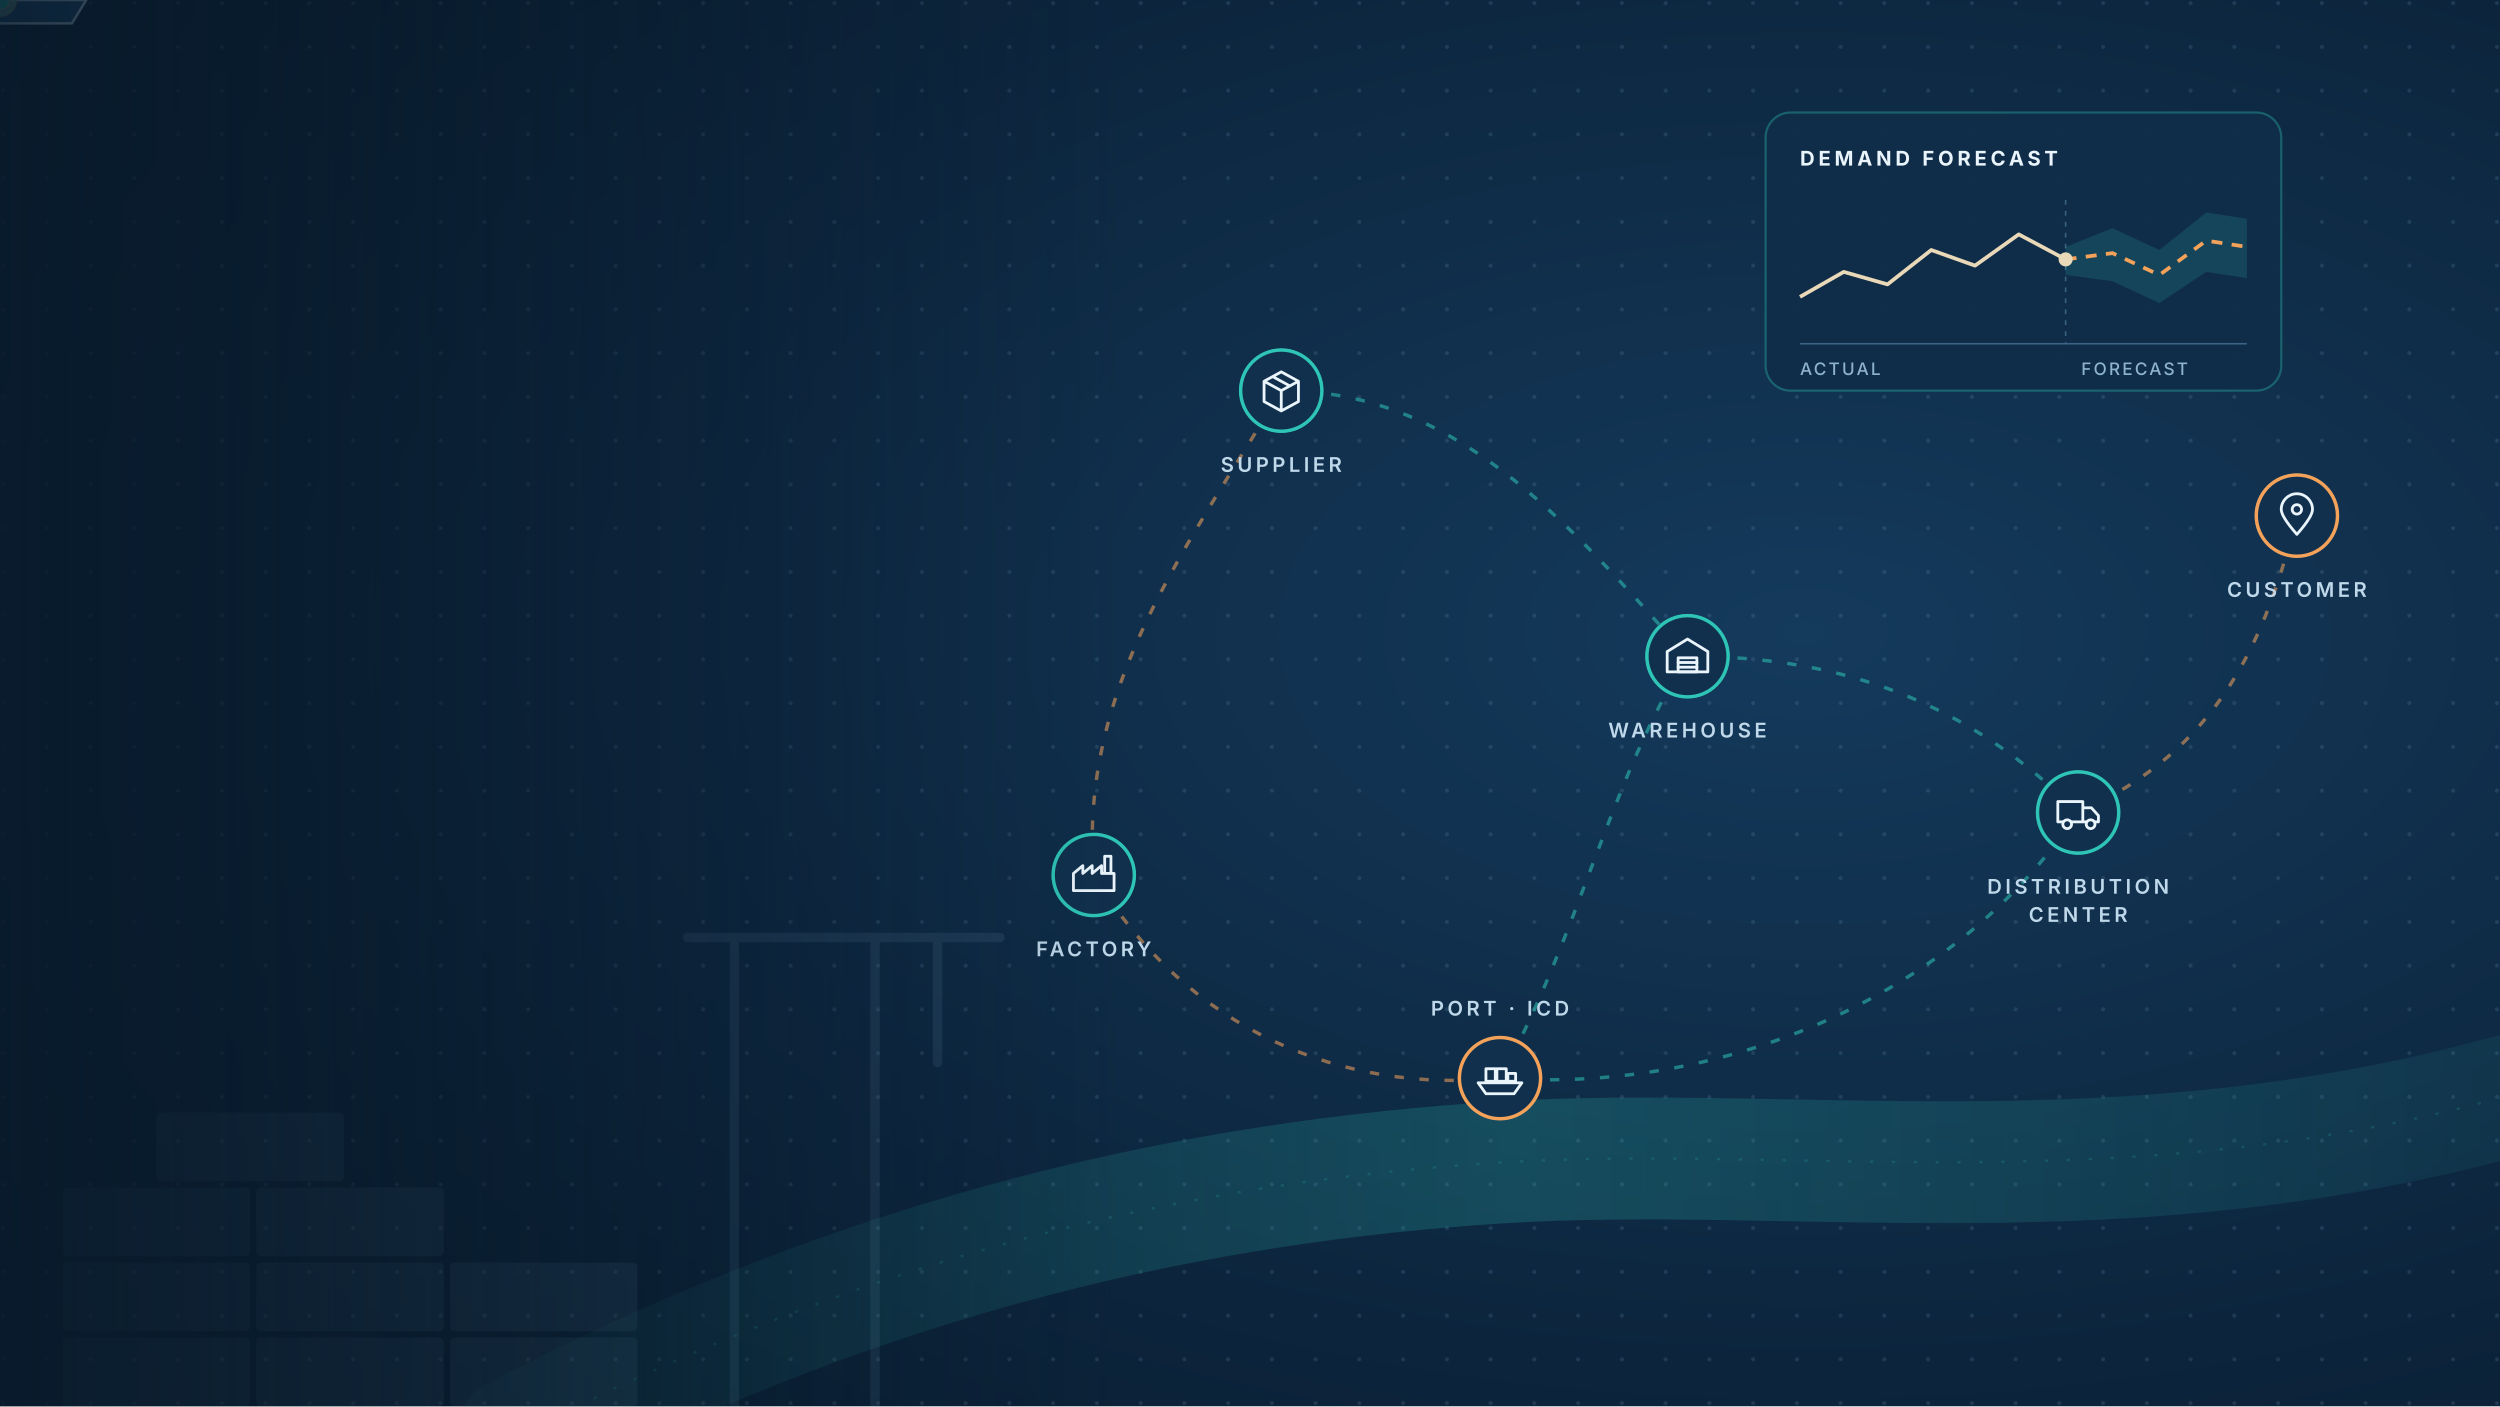
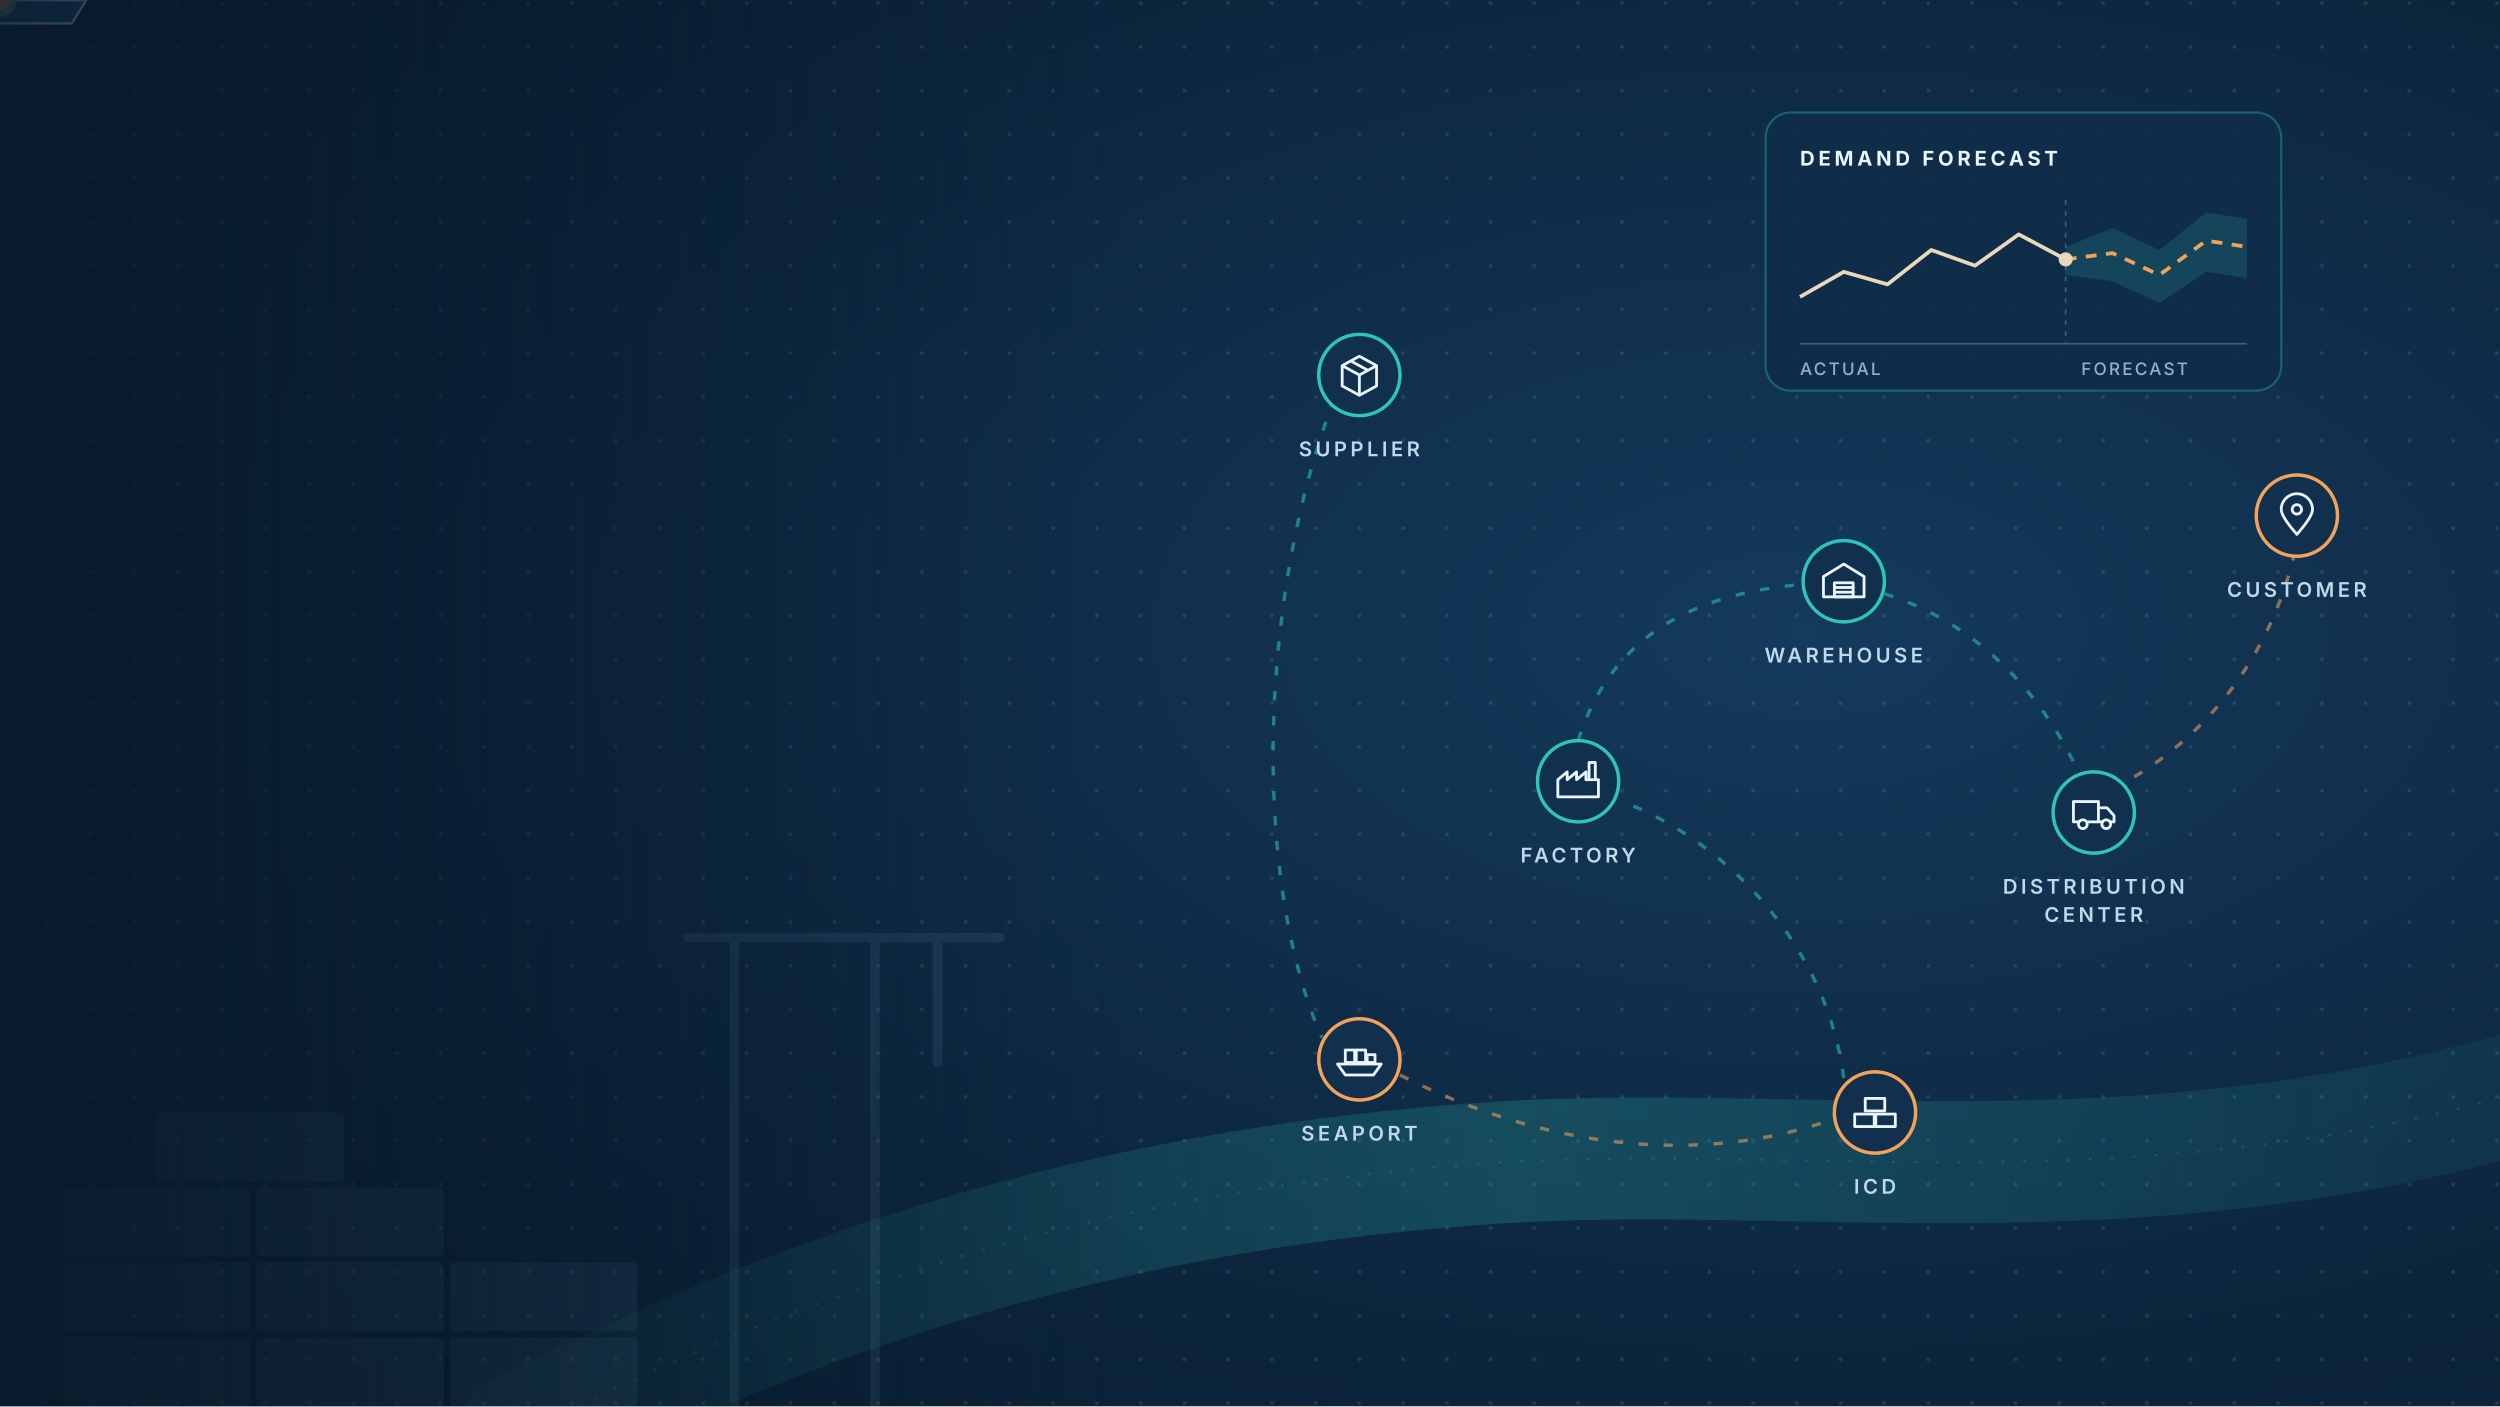
<svg xmlns="http://www.w3.org/2000/svg" xmlns:xlink="http://www.w3.org/1999/xlink" viewBox="0 0 1600 900" width="1600" height="900" role="img" aria-labelledby="t d">
  <defs>
    <radialGradient id="bg" cx="72%" cy="45%" r="85%">
      <stop offset="0" stop-color="#143A5C" />
      <stop offset="0.55" stop-color="#0D2740" />
      <stop offset="1" stop-color="#081A2B" />
    </radialGradient>
    <linearGradient id="fadeLeft" x1="0" x2="1" y1="0" y2="0">
      <stop offset="0" stop-color="#081A2B" stop-opacity="0.85" />
      <stop offset="0.45" stop-color="#081A2B" stop-opacity="0" />
    </linearGradient>
    <linearGradient id="river" x1="0" x2="1">
      <stop offset="0" stop-color="#2EC4B6" stop-opacity="0.05" />
      <stop offset="0.5" stop-color="#2EC4B6" stop-opacity="0.22" />
      <stop offset="1" stop-color="#2EC4B6" stop-opacity="0.08" />
    </linearGradient>
    <pattern id="dots" width="28" height="28" patternUnits="userSpaceOnUse">
      <circle cx="2" cy="2" r="1.3" fill="#9FC9E8" opacity="0.13" />
    </pattern>
    <style>
      .route{fill:none;stroke:#2EC4B6;stroke-width:2.2;stroke-opacity:.55;stroke-dasharray:6 10;animation:flow 2.6s linear infinite}
      .route.alt{stroke:#F4A259;stroke-opacity:.55}
      .node{fill:#11304D;stroke:#2EC4B6;stroke-width:2.2}
      .ico{fill:none;stroke:#EAF4FB;stroke-width:1.8;stroke-linejoin:round;stroke-linecap:round}
      .lbl{font:600 13px 'Segoe UI',Inter,Arial,sans-serif;letter-spacing:2.2px;fill:#BFD8EA}
      .card{fill:#0F2D49;fill-opacity:.94;stroke:#2EC4B6;stroke-opacity:.35;stroke-width:1.4}
      .ct{font:700 13px 'Segoe UI',Inter,Arial,sans-serif;letter-spacing:2.4px;fill:#EAF4FB}
      .cs{font:500 11px 'Segoe UI',Inter,Arial,sans-serif;letter-spacing:1.4px;fill:#8FB3CE}
      .fc{fill:none;stroke:#F4A259;stroke-width:2.4;stroke-dasharray:7 6;animation:flow 1.8s linear infinite}
      @keyframes flow{to{stroke-dashoffset:-32}}
      @keyframes pulse{0%{r:26px;opacity:.55}100%{r:46px;opacity:0}}
      .ring{fill:none;stroke:#2EC4B6;stroke-width:1.6;animation:pulse 3s ease-out infinite}
      @media (prefers-reduced-motion: reduce){.route,.fc,.ring{animation:none}}
    </style>
-     <path id="p1" d="M820,250 C930,250 1000,330 1080,420" />
-     <path id="p2" d="M820,250 C760,350 690,440 700,560" />
-     <path id="p3" d="M700,560 C760,660 860,700 960,690" />
-     <path id="p4" d="M960,690 C1010,600 1030,500 1080,420" />
-     <path id="p5" d="M1080,420 C1180,420 1260,450 1330,520" />
-     <path id="p6" d="M1330,520 C1420,480 1450,410 1470,330" />
-     <path id="p7" d="M960,690 C1100,700 1250,640 1330,520" />
+     <path id="p1" d="M860,240 C805,370 800,560 846,664" />
+     <path id="p2" d="M896,688 C990,736 1090,746 1174,716" />
+     <path id="p3" d="M1180,690 C1170,610 1110,540 1036,512" />
+     <path id="p4" d="M1010,474 C1030,410 1080,380 1154,374" />
+     <path id="p5" d="M1206,380 C1270,400 1310,450 1330,494" />
+     <path id="p6" d="M1352,505 C1420,470 1455,410 1468,356" />
    <path id="bargePath" d="M330,920 C560,800 770,756 960,744 S1360,770 1610,700 L1735,665" />
    <g id="parcel">
      <circle r="6.5" fill="#F4A259" />
      <circle r="11" fill="#F4A259" opacity=".22" />
    </g>
    <g id="parcelT">
      <circle r="6" fill="#2EC4B6" />
      <circle r="10.5" fill="#2EC4B6" opacity=".22" />
    </g>
  </defs>
  <rect width="1600" height="900" fill="url(#bg)" />
  <rect width="1600" height="900" fill="url(#dots)" />
  <g opacity=".09" fill="#9FC9E8">
    <rect x="40" y="760" width="120" height="44" rx="3" />
    <rect x="164" y="760" width="120" height="44" rx="3" />
    <rect x="40" y="808" width="120" height="44" rx="3" />
    <rect x="164" y="808" width="120" height="44" rx="3" />
    <rect x="288" y="808" width="120" height="44" rx="3" />
    <rect x="100" y="712" width="120" height="44" rx="3" />
    <rect x="40" y="856" width="120" height="44" rx="3" />
    <rect x="164" y="856" width="120" height="44" rx="3" />
    <rect x="288" y="856" width="120" height="44" rx="3" />
  </g>
  <g opacity=".1" stroke="#9FC9E8" stroke-width="6" fill="none" stroke-linecap="round">
    <path d="M470,900 V600 M560,900 V600 M440,600 H640 M600,600 V680" />
  </g>
  <path d="M330,920 C560,800 770,756 960,744 S1360,770 1610,700" fill="none" stroke="url(#river)" stroke-width="78" stroke-linecap="round" />
  <path d="M330,920 C560,800 770,756 960,744 S1360,770 1610,700" fill="none" stroke="#2EC4B6" stroke-opacity=".18" stroke-width="1.5" stroke-dasharray="2 12" />
  <g>
    <g transform="scale(1.15)">
      <polygon points="-48,0 48,0 40,13 -40,13" fill="#1F4A6E" stroke="#BFD8EA" stroke-width="1.4" />
      <rect x="-40" y="-14" width="22" height="13" rx="1.5" fill="#F4A259" />
      <rect x="-16" y="-14" width="22" height="13" rx="1.5" fill="#2EC4B6" />
      <rect x="8" y="-14" width="22" height="13" rx="1.5" fill="#EAD9B8" />
      <rect x="-28" y="-27" width="22" height="12" rx="1.5" fill="#E76F51" />
      <rect x="-4" y="-27" width="22" height="12" rx="1.5" fill="#F4A259" />
      <rect x="33" y="-12" width="9" height="11" rx="1" fill="#BFD8EA" />
    </g>
    <animateMotion dur="36s" repeatCount="indefinite" rotate="auto" keyPoints="0;1" keyTimes="0;1" calcMode="linear">
      <mpath href="#bargePath" xlink:href="#bargePath" />
    </animateMotion>
  </g>
  <use href="#p1" xlink:href="#p1" class="route" />
  <use href="#p2" xlink:href="#p2" class="route alt" />
-   <use href="#p3" xlink:href="#p3" class="route alt" />
+   <use href="#p3" xlink:href="#p3" class="route" />
  <use href="#p4" xlink:href="#p4" class="route" />
  <use href="#p5" xlink:href="#p5" class="route" />
  <use href="#p6" xlink:href="#p6" class="route alt" />
-   <use href="#p7" xlink:href="#p7" class="route" />
  <use href="#parcelT" xlink:href="#parcelT">
-     <animateMotion dur="4.2s" repeatCount="indefinite">
+     <animateMotion dur="4.4s" repeatCount="indefinite">
      <mpath href="#p1" xlink:href="#p1" />
    </animateMotion>
  </use>
  <use href="#parcel" xlink:href="#parcel">
-     <animateMotion dur="4.8s" repeatCount="indefinite" begin="-1s">
+     <animateMotion dur="5s" repeatCount="indefinite" begin="-1s">
      <mpath href="#p2" xlink:href="#p2" />
    </animateMotion>
  </use>
-   <use href="#parcel" xlink:href="#parcel">
+   <use href="#parcelT" xlink:href="#parcelT">
    <animateMotion dur="3.6s" repeatCount="indefinite" begin="-2s">
      <mpath href="#p3" xlink:href="#p3" />
    </animateMotion>
  </use>
  <use href="#parcelT" xlink:href="#parcelT">
-     <animateMotion dur="4s" repeatCount="indefinite" begin="-0.5s">
+     <animateMotion dur="3.4s" repeatCount="indefinite" begin="-0.5s">
      <mpath href="#p4" xlink:href="#p4" />
    </animateMotion>
  </use>
  <use href="#parcelT" xlink:href="#parcelT">
-     <animateMotion dur="3.4s" repeatCount="indefinite" begin="-1.5s">
+     <animateMotion dur="3.2s" repeatCount="indefinite" begin="-1.5s">
      <mpath href="#p5" xlink:href="#p5" />
    </animateMotion>
  </use>
  <use href="#parcel" xlink:href="#parcel">
    <animateMotion dur="3s" repeatCount="indefinite" begin="-0.8s">
      <mpath href="#p6" xlink:href="#p6" />
    </animateMotion>
  </use>
-   <use href="#parcelT" xlink:href="#parcelT">
-     <animateMotion dur="5s" repeatCount="indefinite" begin="-2.4s">
-       <mpath href="#p7" xlink:href="#p7" />
-     </animateMotion>
-   </use>
-   <g transform="translate(820,250)">
+   <g transform="translate(870,240)">
    <circle class="ring" r="26" />
    <circle class="node" r="26" />
    <path class="ico" d="M0,-12 L11,-6 V7 L0,13 L-11,7 V-6 Z M-11,-6 L0,0 L11,-6 M0,0 V13 M-5.5,-9 L5.5,-3" />
    <text class="lbl" y="52" text-anchor="middle">SUPPLIER</text>
  </g>
-   <g transform="translate(700,560)">
+   <g transform="translate(870,678)">
    <circle class="ring" r="26" style="animation-delay:.6s" />
-     <circle class="node" r="26" />
-     <path class="ico" d="M-13,10 V-1 L-7,-6 V-1 L-1,-6 V-1 L5,-6 V-1 L13,-1 V10 Z M7,-1 V-12 H11 V-1" />
-     <text class="lbl" y="52" text-anchor="middle">FACTORY</text>
-   </g>
-   <g transform="translate(960,690)">
-     <circle class="ring" r="26" style="animation-delay:1.2s" />
    <circle class="node" r="26" style="stroke:#F4A259" />
    <path class="ico" d="M-14,3 H14 L9,10 H-9 Z" />
    <rect class="ico" x="-9" y="-6" width="6" height="8" />
    <rect class="ico" x="-2" y="-6" width="6" height="8" />
    <rect class="ico" x="5" y="-3" width="5" height="5" />
-     <text class="lbl" y="-40" text-anchor="middle">PORT · ICD</text>
+     <text class="lbl" y="52" text-anchor="middle">SEAPORT</text>
  </g>
-   <g transform="translate(1080,420)">
+   <g transform="translate(1200,712)">
+     <circle class="ring" r="26" style="animation-delay:1.2s" />
+     <circle class="node" r="26" style="stroke:#F4A259" />
+     <rect class="ico" x="-13" y="1" width="12.5" height="8" />
+     <rect class="ico" x="0.5" y="1" width="12.5" height="8" />
+     <rect class="ico" x="-6.25" y="-9" width="12.5" height="8" />
+     <text class="lbl" y="52" text-anchor="middle">ICD</text>
+   </g>
+   <g transform="translate(1010,500)">
    <circle class="ring" r="26" style="animation-delay:1.8s" />
+     <circle class="node" r="26" />
+     <path class="ico" d="M-13,10 V-1 L-7,-6 V-1 L-1,-6 V-1 L5,-6 V-1 L13,-1 V10 Z M7,-1 V-12 H11 V-1" />
+     <text class="lbl" y="52" text-anchor="middle">FACTORY</text>
+   </g>
+   <g transform="translate(1180,372)">
+     <circle class="ring" r="26" style="animation-delay:2.4s" />
    <circle class="node" r="26" />
    <path class="ico" d="M-13,10 V-3 L0,-11 L13,-3 V10 Z" />
    <rect class="ico" x="-6" y="1" width="12" height="9" />
    <path class="ico" d="M-6,4 H6 M-6,7 H6" />
    <text class="lbl" y="52" text-anchor="middle">WAREHOUSE</text>
  </g>
-   <g transform="translate(1330,520)">
-     <circle class="ring" r="26" style="animation-delay:2.4s" />
+   <g transform="translate(1340,520)">
+     <circle class="ring" r="26" style="animation-delay:.9s" />
    <circle class="node" r="26" />
    <path class="ico" d="M-13,-7 H3 V6 H-13 Z M3,-3 H8.5 L13,2 V6 H3" />
    <circle class="ico" cx="-7" cy="7.5" r="2.8" style="fill:#11304D" />
    <circle class="ico" cx="8" cy="7.5" r="2.8" style="fill:#11304D" />
    <text class="lbl" y="52" text-anchor="middle">DISTRIBUTION</text>
    <text class="lbl" y="70" text-anchor="middle">CENTER</text>
  </g>
  <g transform="translate(1470,330)">
    <circle class="ring" r="26" style="animation-delay:.3s" />
    <circle class="node" r="26" style="stroke:#F4A259" />
    <path class="ico" d="M0,12 C-7,4 -10,-1 -10,-4 A10,10 0 1 1 10,-4 C10,-1 7,4 0,12 Z" />
    <circle class="ico" cy="-4" r="3" />
    <text class="lbl" y="52" text-anchor="middle">CUSTOMER</text>
  </g>
  <g transform="translate(1130,72)">
    <rect class="card" width="330" height="178" rx="16" />
    <text class="ct" x="22" y="34">DEMAND FORECAST</text>
    <g transform="translate(22,148)">
      <line x1="0" y1="0" x2="286" y2="0" stroke="#3A6386" stroke-width="1" />
      <line x1="170" y1="-92" x2="170" y2="0" stroke="#3A6386" stroke-width="1" stroke-dasharray="3 4" />
      <polygon points="170,-62 200,-74 230,-60 260,-84 286,-80 286,-42 260,-46 230,-26 200,-40 170,-44" fill="#2EC4B6" opacity=".16" />
      <polyline points="0,-30 28,-46 56,-38 84,-60 112,-50 140,-70 170,-54" fill="none" stroke="#EAD9B8" stroke-width="2.4" stroke-linejoin="round" />
      <polyline class="fc" points="170,-54 200,-58 230,-44 260,-66 286,-62" />
      <circle cx="170" cy="-54" r="4.5" fill="#EAD9B8" />
      <text class="cs" x="0" y="20">ACTUAL</text>
      <text class="cs" x="180" y="20">FORECAST</text>
    </g>
  </g>
  <rect width="1600" height="900" fill="url(#fadeLeft)" />
</svg>
